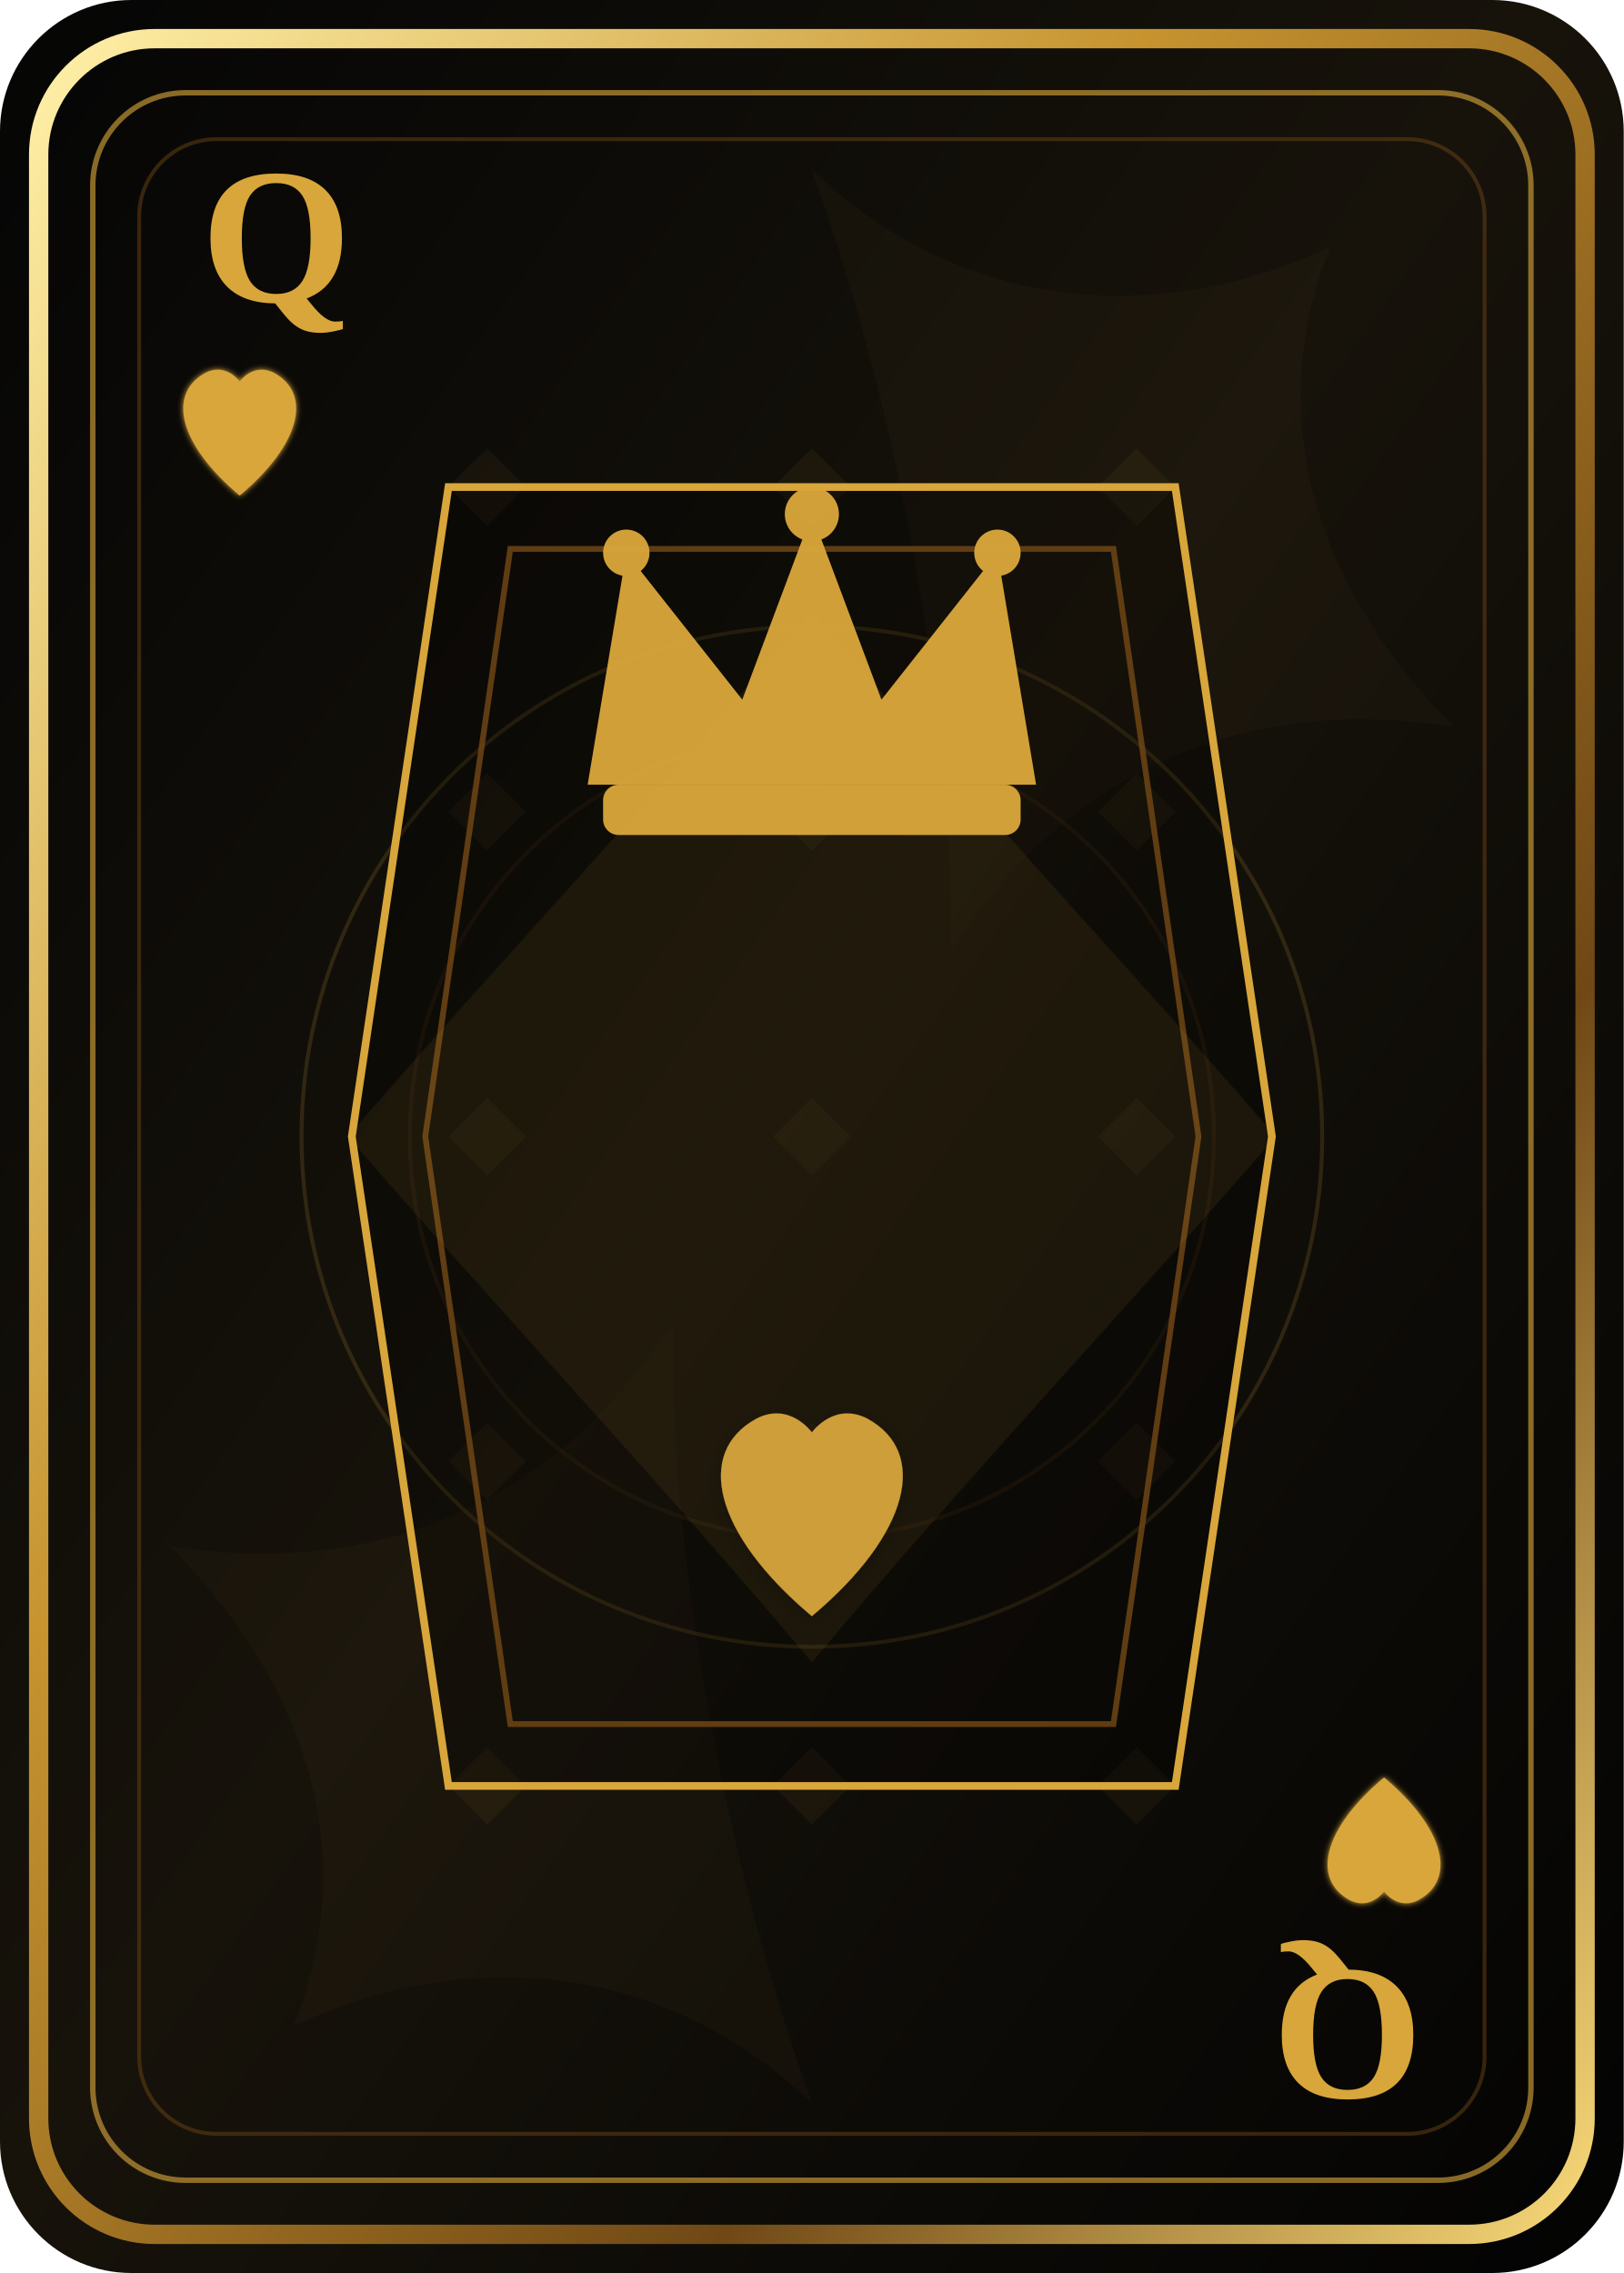
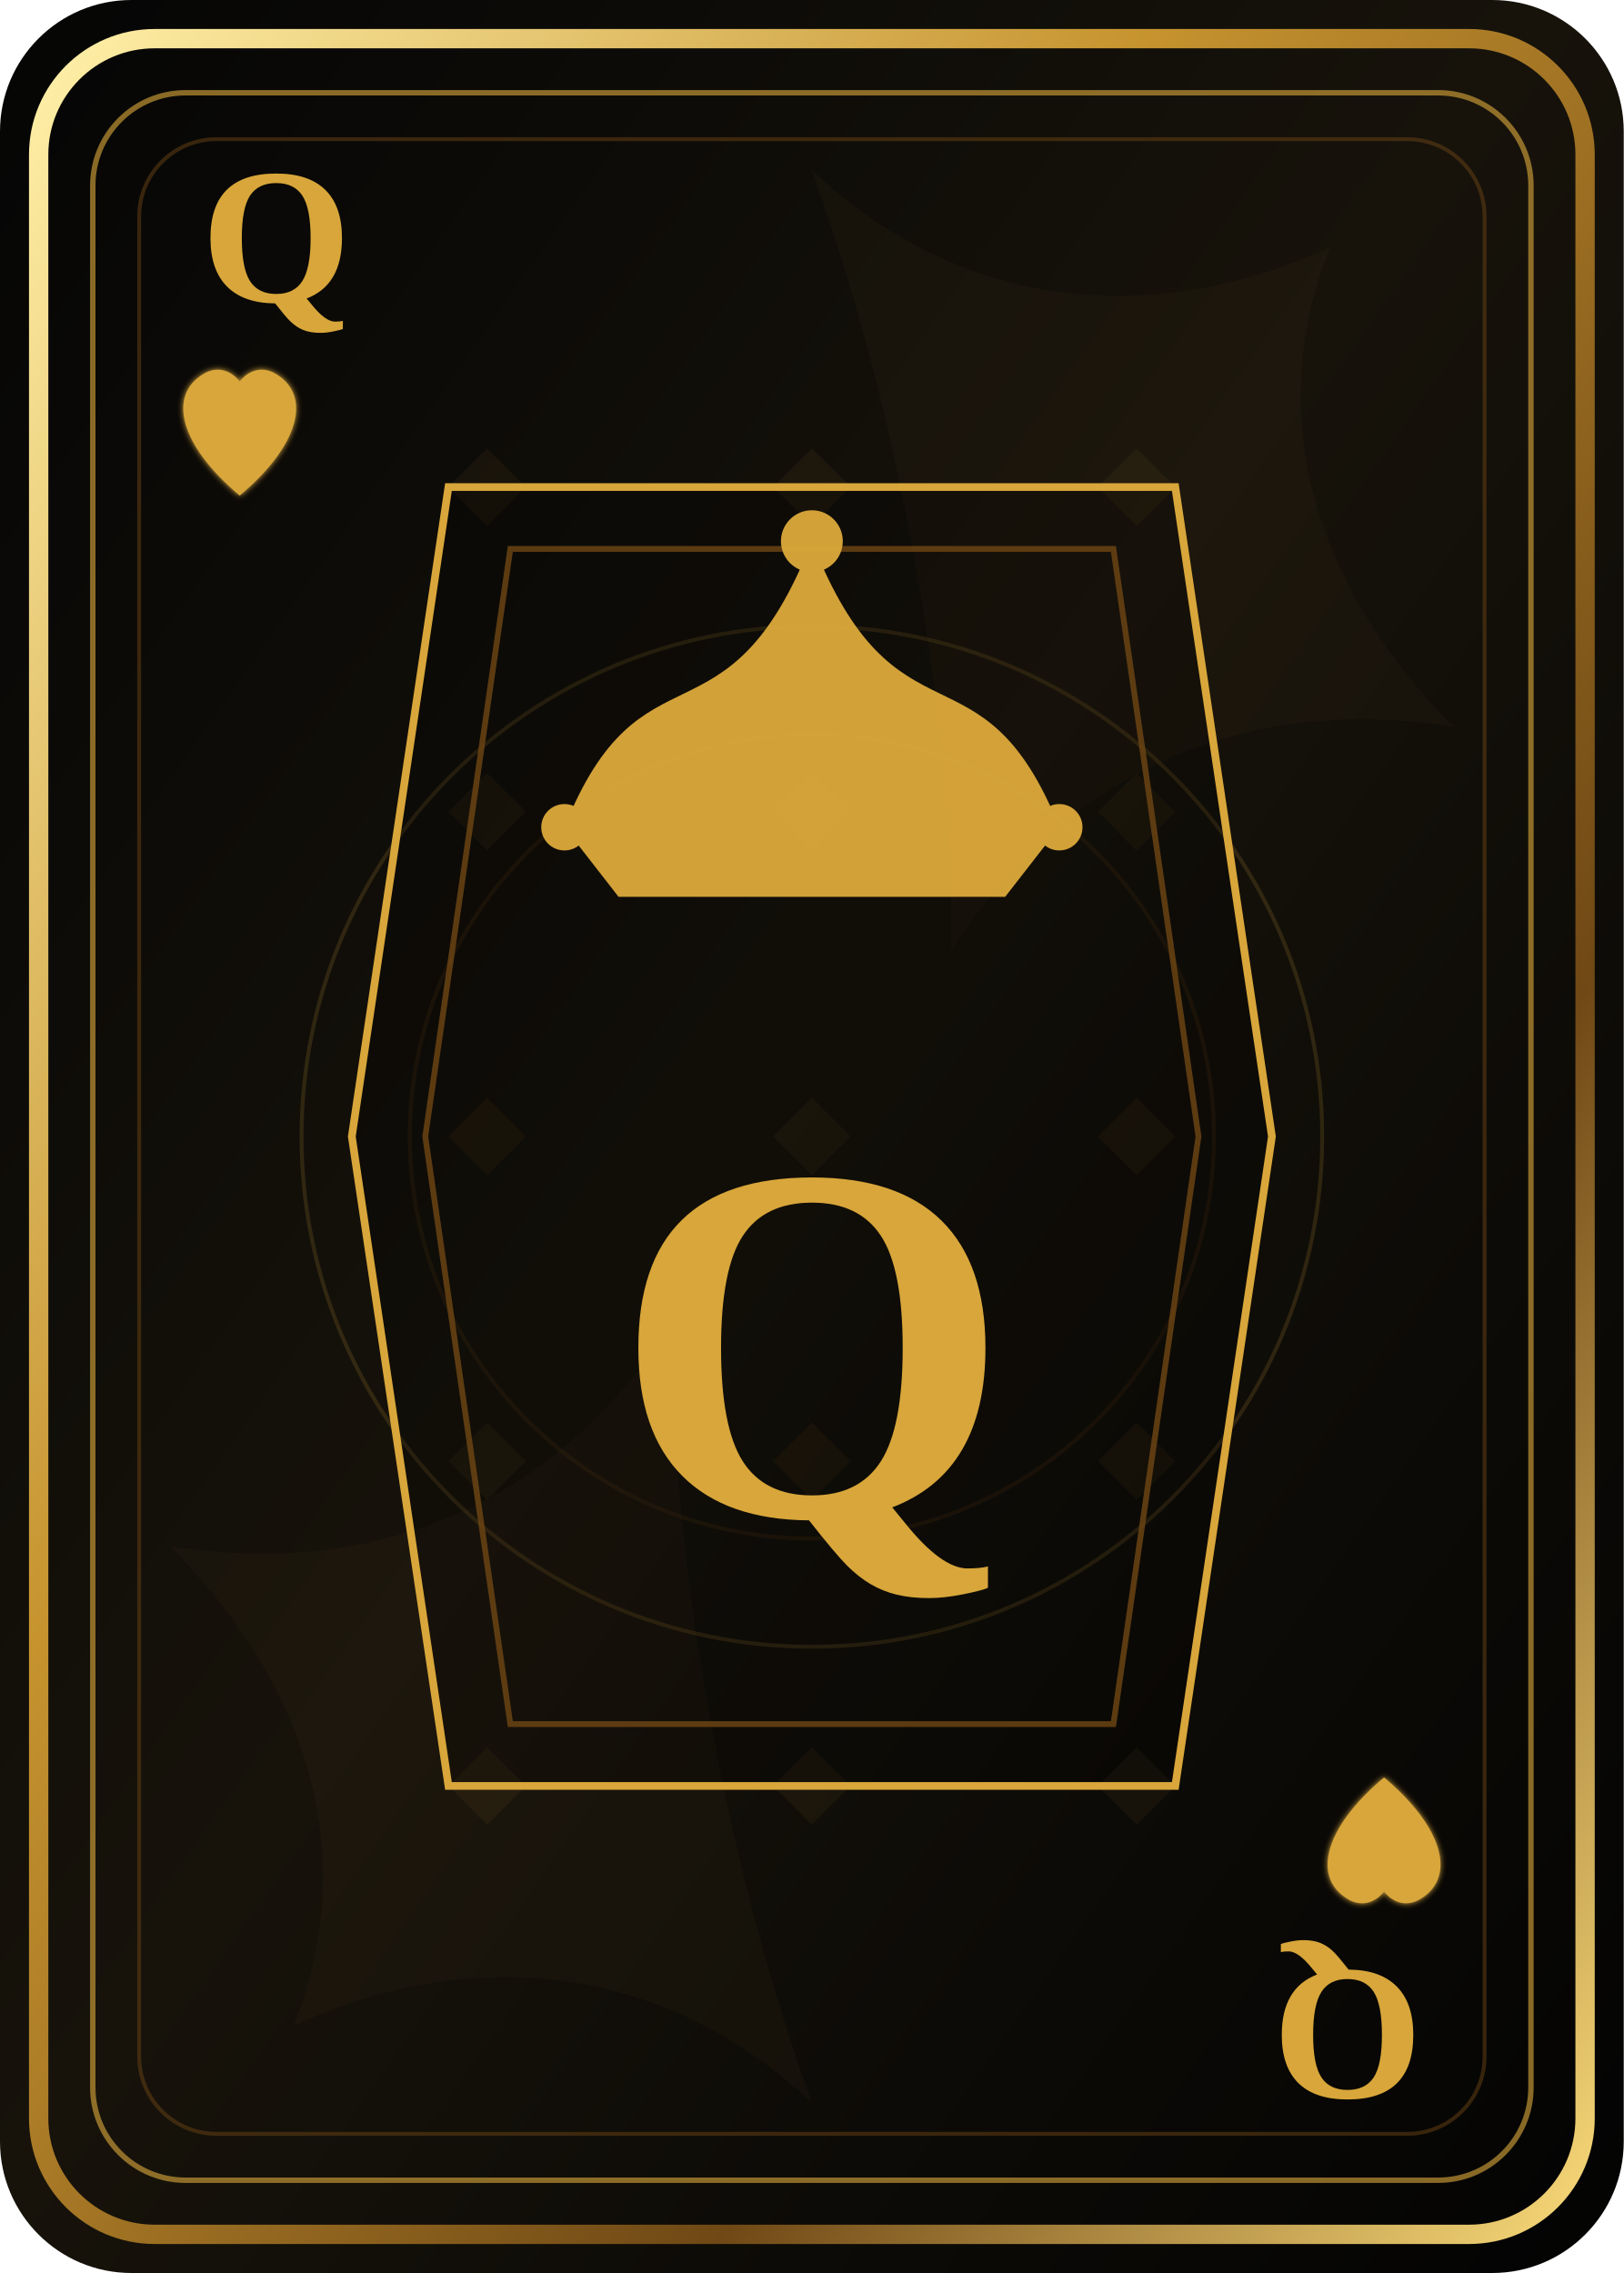
<svg xmlns="http://www.w3.org/2000/svg" width="420" height="588" viewBox="0 0 420 588" role="img" aria-labelledby="title desc">
  <defs>
    <linearGradient id="bg" x1="0" y1="0" x2="1" y2="1">
      <stop offset="0" stop-color="#050505" />
      <stop offset="0.48" stop-color="#17130b" />
      <stop offset="1" stop-color="#030303" />
    </linearGradient>
    <linearGradient id="edge" x1="0" y1="0" x2="1" y2="1">
      <stop offset="0" stop-color="#fff0a8" />
      <stop offset="0.36" stop-color="#c6932f" />
      <stop offset="0.72" stop-color="#6f4815" />
      <stop offset="1" stop-color="#f7d878" />
    </linearGradient>
    <filter id="softGlow" x="-30%" y="-30%" width="160%" height="160%">
      <feGaussianBlur stdDeviation="2.2" result="blur" />
      <feMerge>
        <feMergeNode in="blur" />
        <feMergeNode in="SourceGraphic" />
      </feMerge>
    </filter>
    <style>
      .rank { font-family: Georgia, 'Times New Roman', serif; font-weight: 700; fill: #d8a63a; letter-spacing: 0; }
      .corner .suit { filter: url(#softGlow); }
      .face-rank { font-family: Georgia, 'Times New Roman', serif; font-size: 132px; font-weight: 700; fill: #d8a63a; letter-spacing: 0; }
      .small-label { font-family: Georgia, 'Times New Roman', serif; font-size: 15px; font-weight: 700; fill: #d8a63a; letter-spacing: 0; opacity: 0.78; }
      .suit { filter: drop-shadow(0 2px 4px rgba(0,0,0,0.55)); }
    </style>
  </defs>
  <rect width="420" height="588" rx="34" fill="url(#bg)" />
  <rect x="10" y="10" width="400" height="568" rx="30" fill="none" stroke="url(#edge)" stroke-width="5" />
  <rect x="24" y="24" width="372" height="540" rx="24" fill="none" stroke="#d8a63a" stroke-width="1.4" opacity="0.62" />
  <rect x="36" y="36" width="348" height="516" rx="20" fill="none" stroke="#6e4514" stroke-width="1" opacity="0.48" />
  <path d="M210 44 C250 82 301 84 344 64 C325 112 344 156 376 188 C319 179 274 202 246 246 C247 197 236 116 210 44 Z" fill="#d8a63a" opacity="0.035" />
  <path d="M210 544 C170 506 119 504 76 524 C95 476 76 432 44 400 C101 409 146 386 174 342 C173 391 184 472 210 544 Z" fill="#d8a63a" opacity="0.035" />
  <path d="M126 116 L136 126 L126 136 L116 126 Z" fill="#d8a63a" opacity="0.055" />
  <path d="M210 116 L220 126 L210 136 L200 126 Z" fill="#d8a63a" opacity="0.055" />
  <path d="M294 116 L304 126 L294 136 L284 126 Z" fill="#d8a63a" opacity="0.055" />
  <path d="M126 200 L136 210 L126 220 L116 210 Z" fill="#d8a63a" opacity="0.055" />
  <path d="M210 200 L220 210 L210 220 L200 210 Z" fill="#d8a63a" opacity="0.055" />
  <path d="M294 200 L304 210 L294 220 L284 210 Z" fill="#d8a63a" opacity="0.055" />
  <path d="M126 284 L136 294 L126 304 L116 294 Z" fill="#d8a63a" opacity="0.055" />
  <path d="M210 284 L220 294 L210 304 L200 294 Z" fill="#d8a63a" opacity="0.055" />
  <path d="M294 284 L304 294 L294 304 L284 294 Z" fill="#d8a63a" opacity="0.055" />
  <path d="M126 368 L136 378 L126 388 L116 378 Z" fill="#d8a63a" opacity="0.055" />
  <path d="M210 368 L220 378 L210 388 L200 378 Z" fill="#d8a63a" opacity="0.055" />
  <path d="M294 368 L304 378 L294 388 L284 378 Z" fill="#d8a63a" opacity="0.055" />
  <path d="M126 452 L136 462 L126 472 L116 462 Z" fill="#d8a63a" opacity="0.055" />
  <path d="M210 452 L220 462 L210 472 L200 462 Z" fill="#d8a63a" opacity="0.055" />
  <path d="M294 452 L304 462 L294 472 L284 462 Z" fill="#d8a63a" opacity="0.055" />
  <circle cx="210" cy="294" r="132" fill="none" stroke="#d8a63a" stroke-width="1" opacity="0.16" />
  <circle cx="210" cy="294" r="104" fill="none" stroke="#6e4514" stroke-width="1" opacity="0.18" />
  <g class="corner">
    <text x="52" y="78" class="rank" font-size="50">Q</text>
    <g class="suit " transform="translate(62 112) rotate(0) scale(0.36)" fill="#d8a63a" opacity="1">
      <path d="M0 45 C-44 8 -52 -28 -25 -43 C-10 -51 0 -37 0 -37 C0 -37 10 -51 25 -43 C52 -28 44 8 0 45 Z" />
    </g>
  </g>
  <g class="corner" transform="translate(420 588) rotate(180)">
    <text x="52" y="78" class="rank" font-size="50">Q</text>
    <g class="suit " transform="translate(62 112) rotate(0) scale(0.36)" fill="#d8a63a" opacity="1">
      <path d="M0 45 C-44 8 -52 -28 -25 -43 C-10 -51 0 -37 0 -37 C0 -37 10 -51 25 -43 C52 -28 44 8 0 45 Z" />
    </g>
  </g>
  <g class="face-card">
-     <path d="M116 126 H304 L329 294 L304 462 H116 L91 294 Z" fill="#000000" fill-opacity="0.28" stroke="#d8a63a" stroke-width="2" />
-     <path d="M132 142 H288 L310 294 L288 446 H132 L110 294 Z" fill="none" stroke="#6e4514" stroke-width="1.5" opacity="0.85" />
-     <g transform="translate(210 177)" fill="#d8a63a" opacity="0.96">
-       <path d="M-58 26 L-48 -34 L-18 4 L0 -44 L18 4 L48 -34 L58 26 Z" />
-       <rect x="-54" y="26" width="108" height="13" rx="4" />
-       <circle cx="-48" cy="-34" r="6" />
-       <circle cx="0" cy="-44" r="7" />
-       <circle cx="48" cy="-34" r="6" />
+     <path d="M116 126 H304 L329 294 L304 462 H116 L91 294 Z" fill="#000000" fill-opacity="0.24" stroke="#d8a63a" stroke-width="2" />
+     <path d="M132 142 H288 L310 294 L288 446 H132 L110 294 Z" fill="none" stroke="#6e4514" stroke-width="1.5" opacity="0.82" />
+     <g data-face-icon="queen" transform="translate(210 184)" fill="#d8a63a" opacity="0.97">
+       <path d="M-64 30 C-44 -20 -22 12 0 -44 C22 12 44 -20 64 30 L50 48 H-50 Z" />
+       <circle cx="-64" cy="30" r="6" />
+       <circle cx="0" cy="-44" r="8" />
+       <circle cx="64" cy="30" r="6" />
    </g>
-     <g class="suit " transform="translate(210 392) rotate(0) scale(0.58)" fill="#d8a63a" opacity="0.94">
-       <path d="M0 45 C-44 8 -52 -28 -25 -43 C-10 -51 0 -37 0 -37 C0 -37 10 -51 25 -43 C52 -28 44 8 0 45 Z" />
-     </g>
-     <g transform="translate(210 294)" opacity="0.08" fill="#d8a63a">
-       <path d="M0 -136 C42 -86 82 -44 120 0 C82 44 42 86 0 136 C-42 86 -82 44 -120 0 C-82 -44 -42 -86 0 -136 Z" />
-     </g>
+     <text x="210" y="392" text-anchor="middle" class="face-rank">Q</text>
  </g>
</svg>
